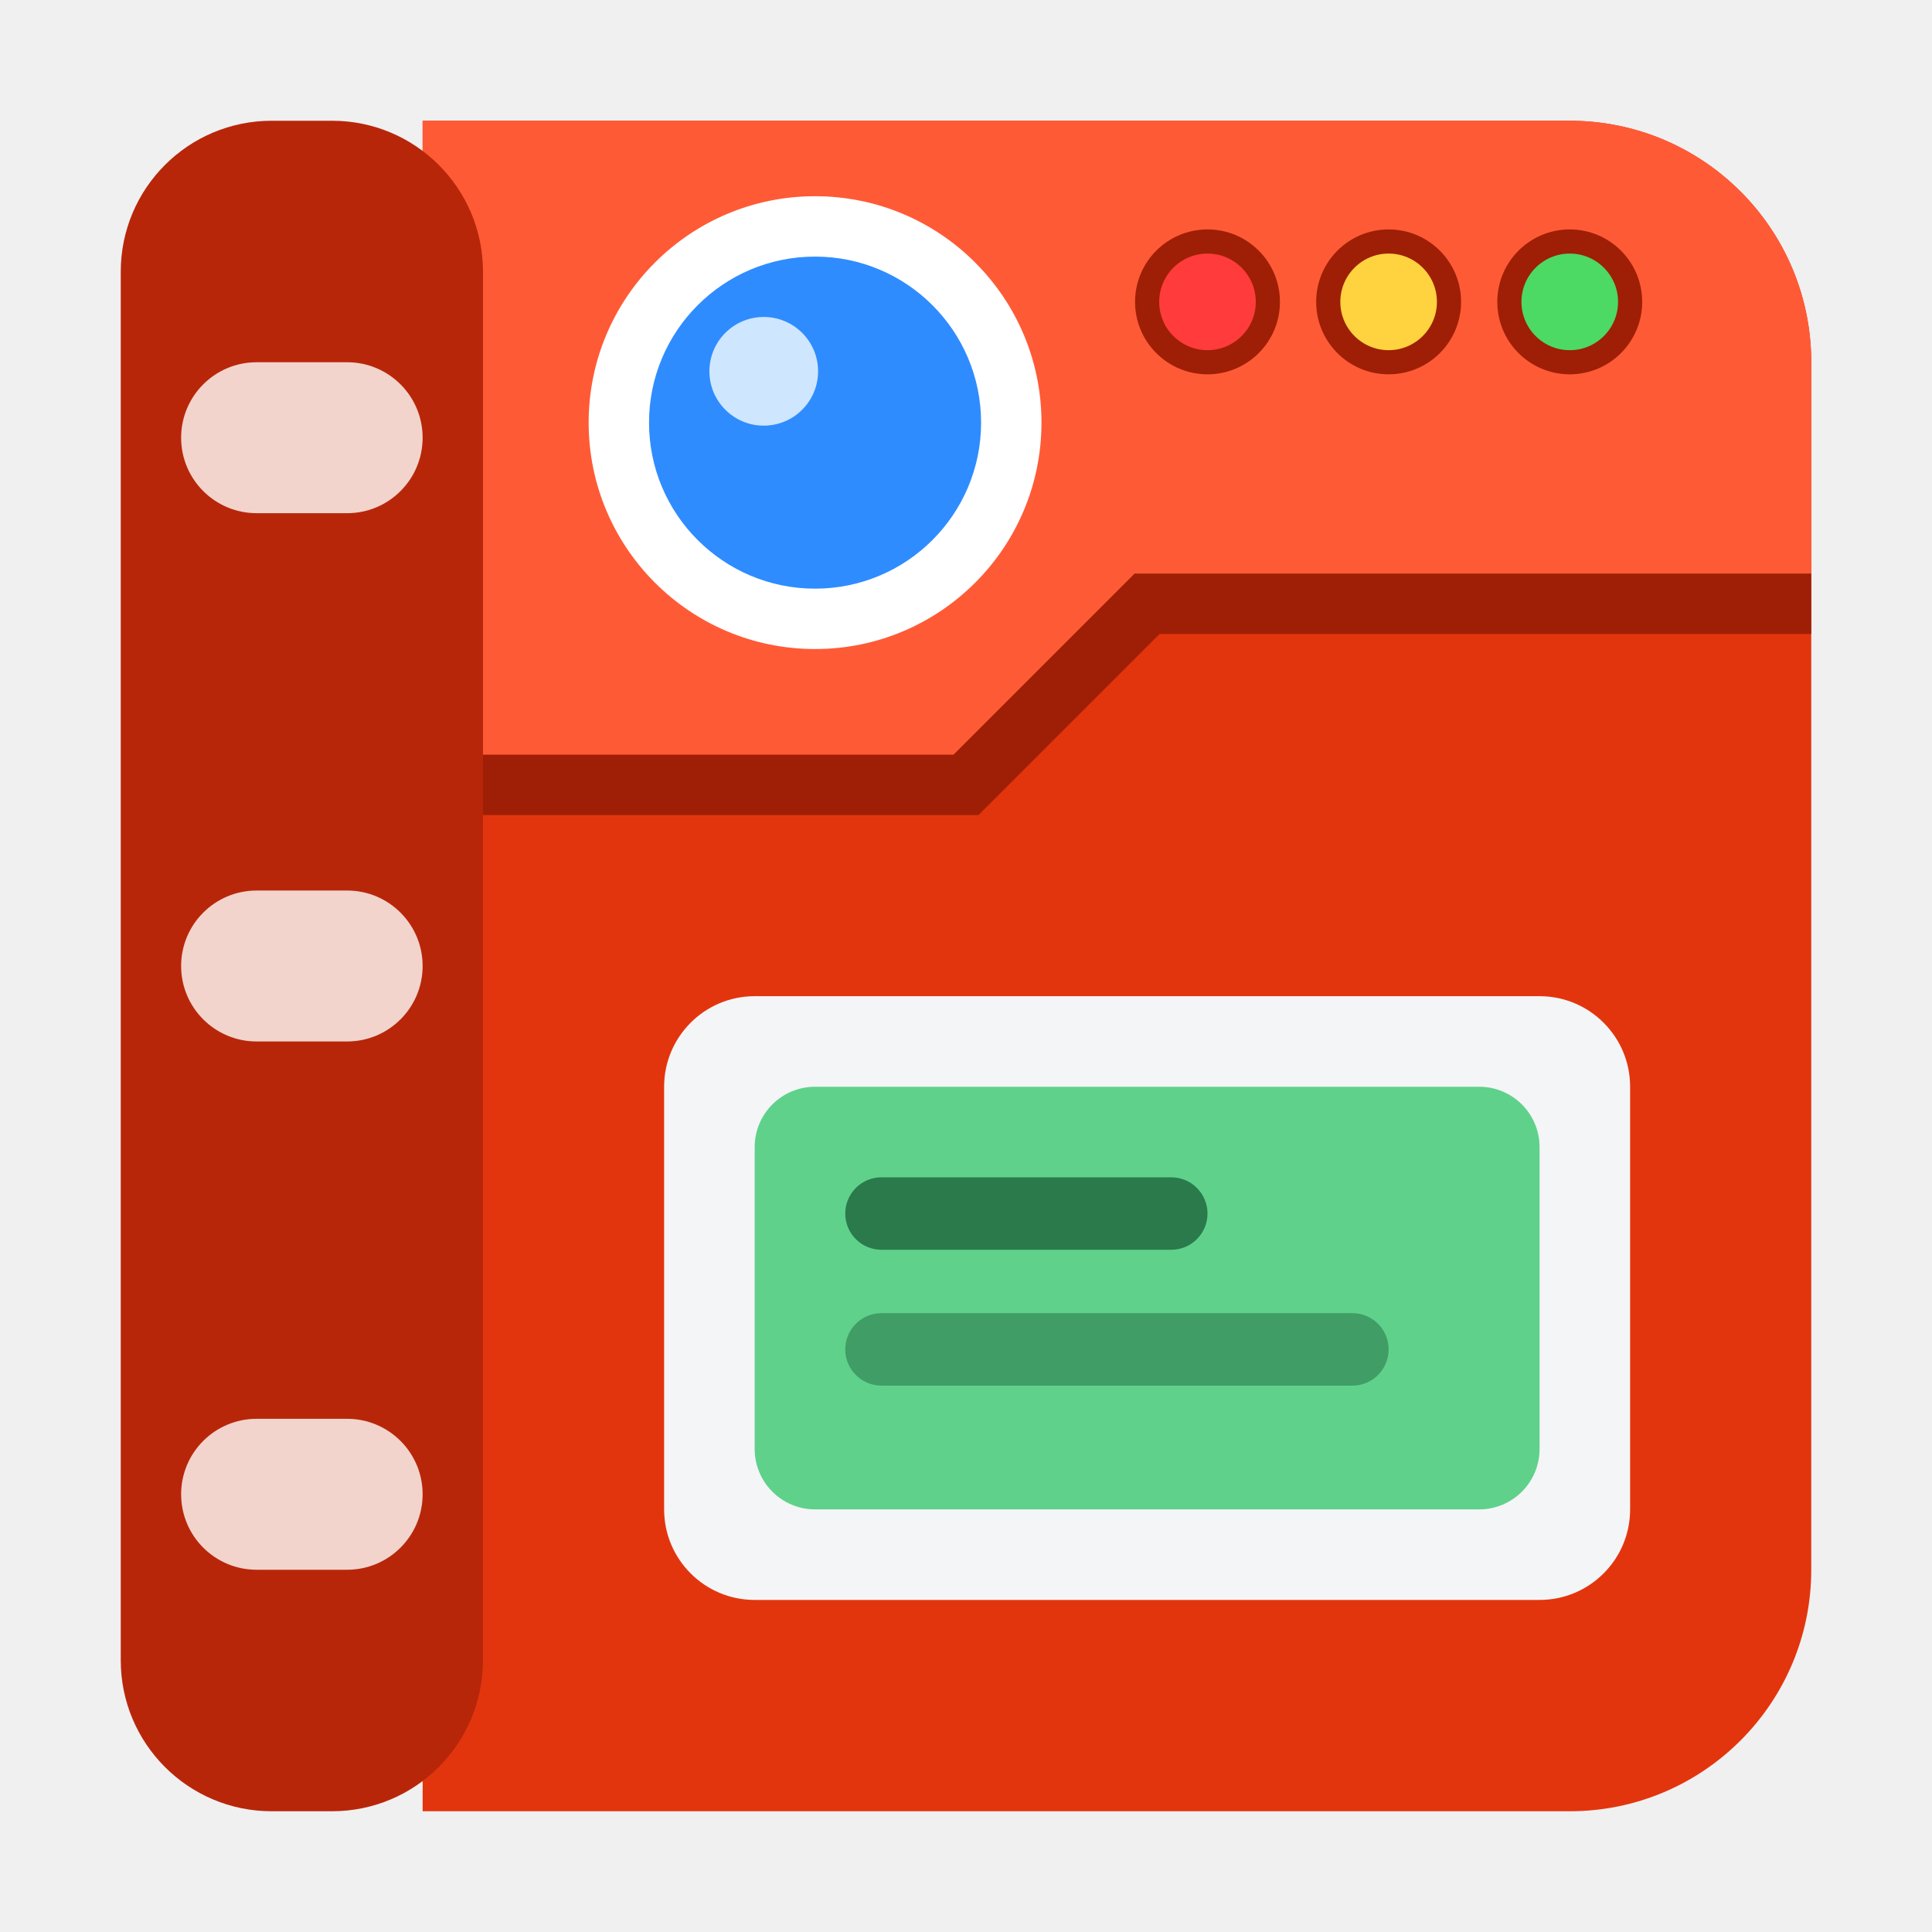
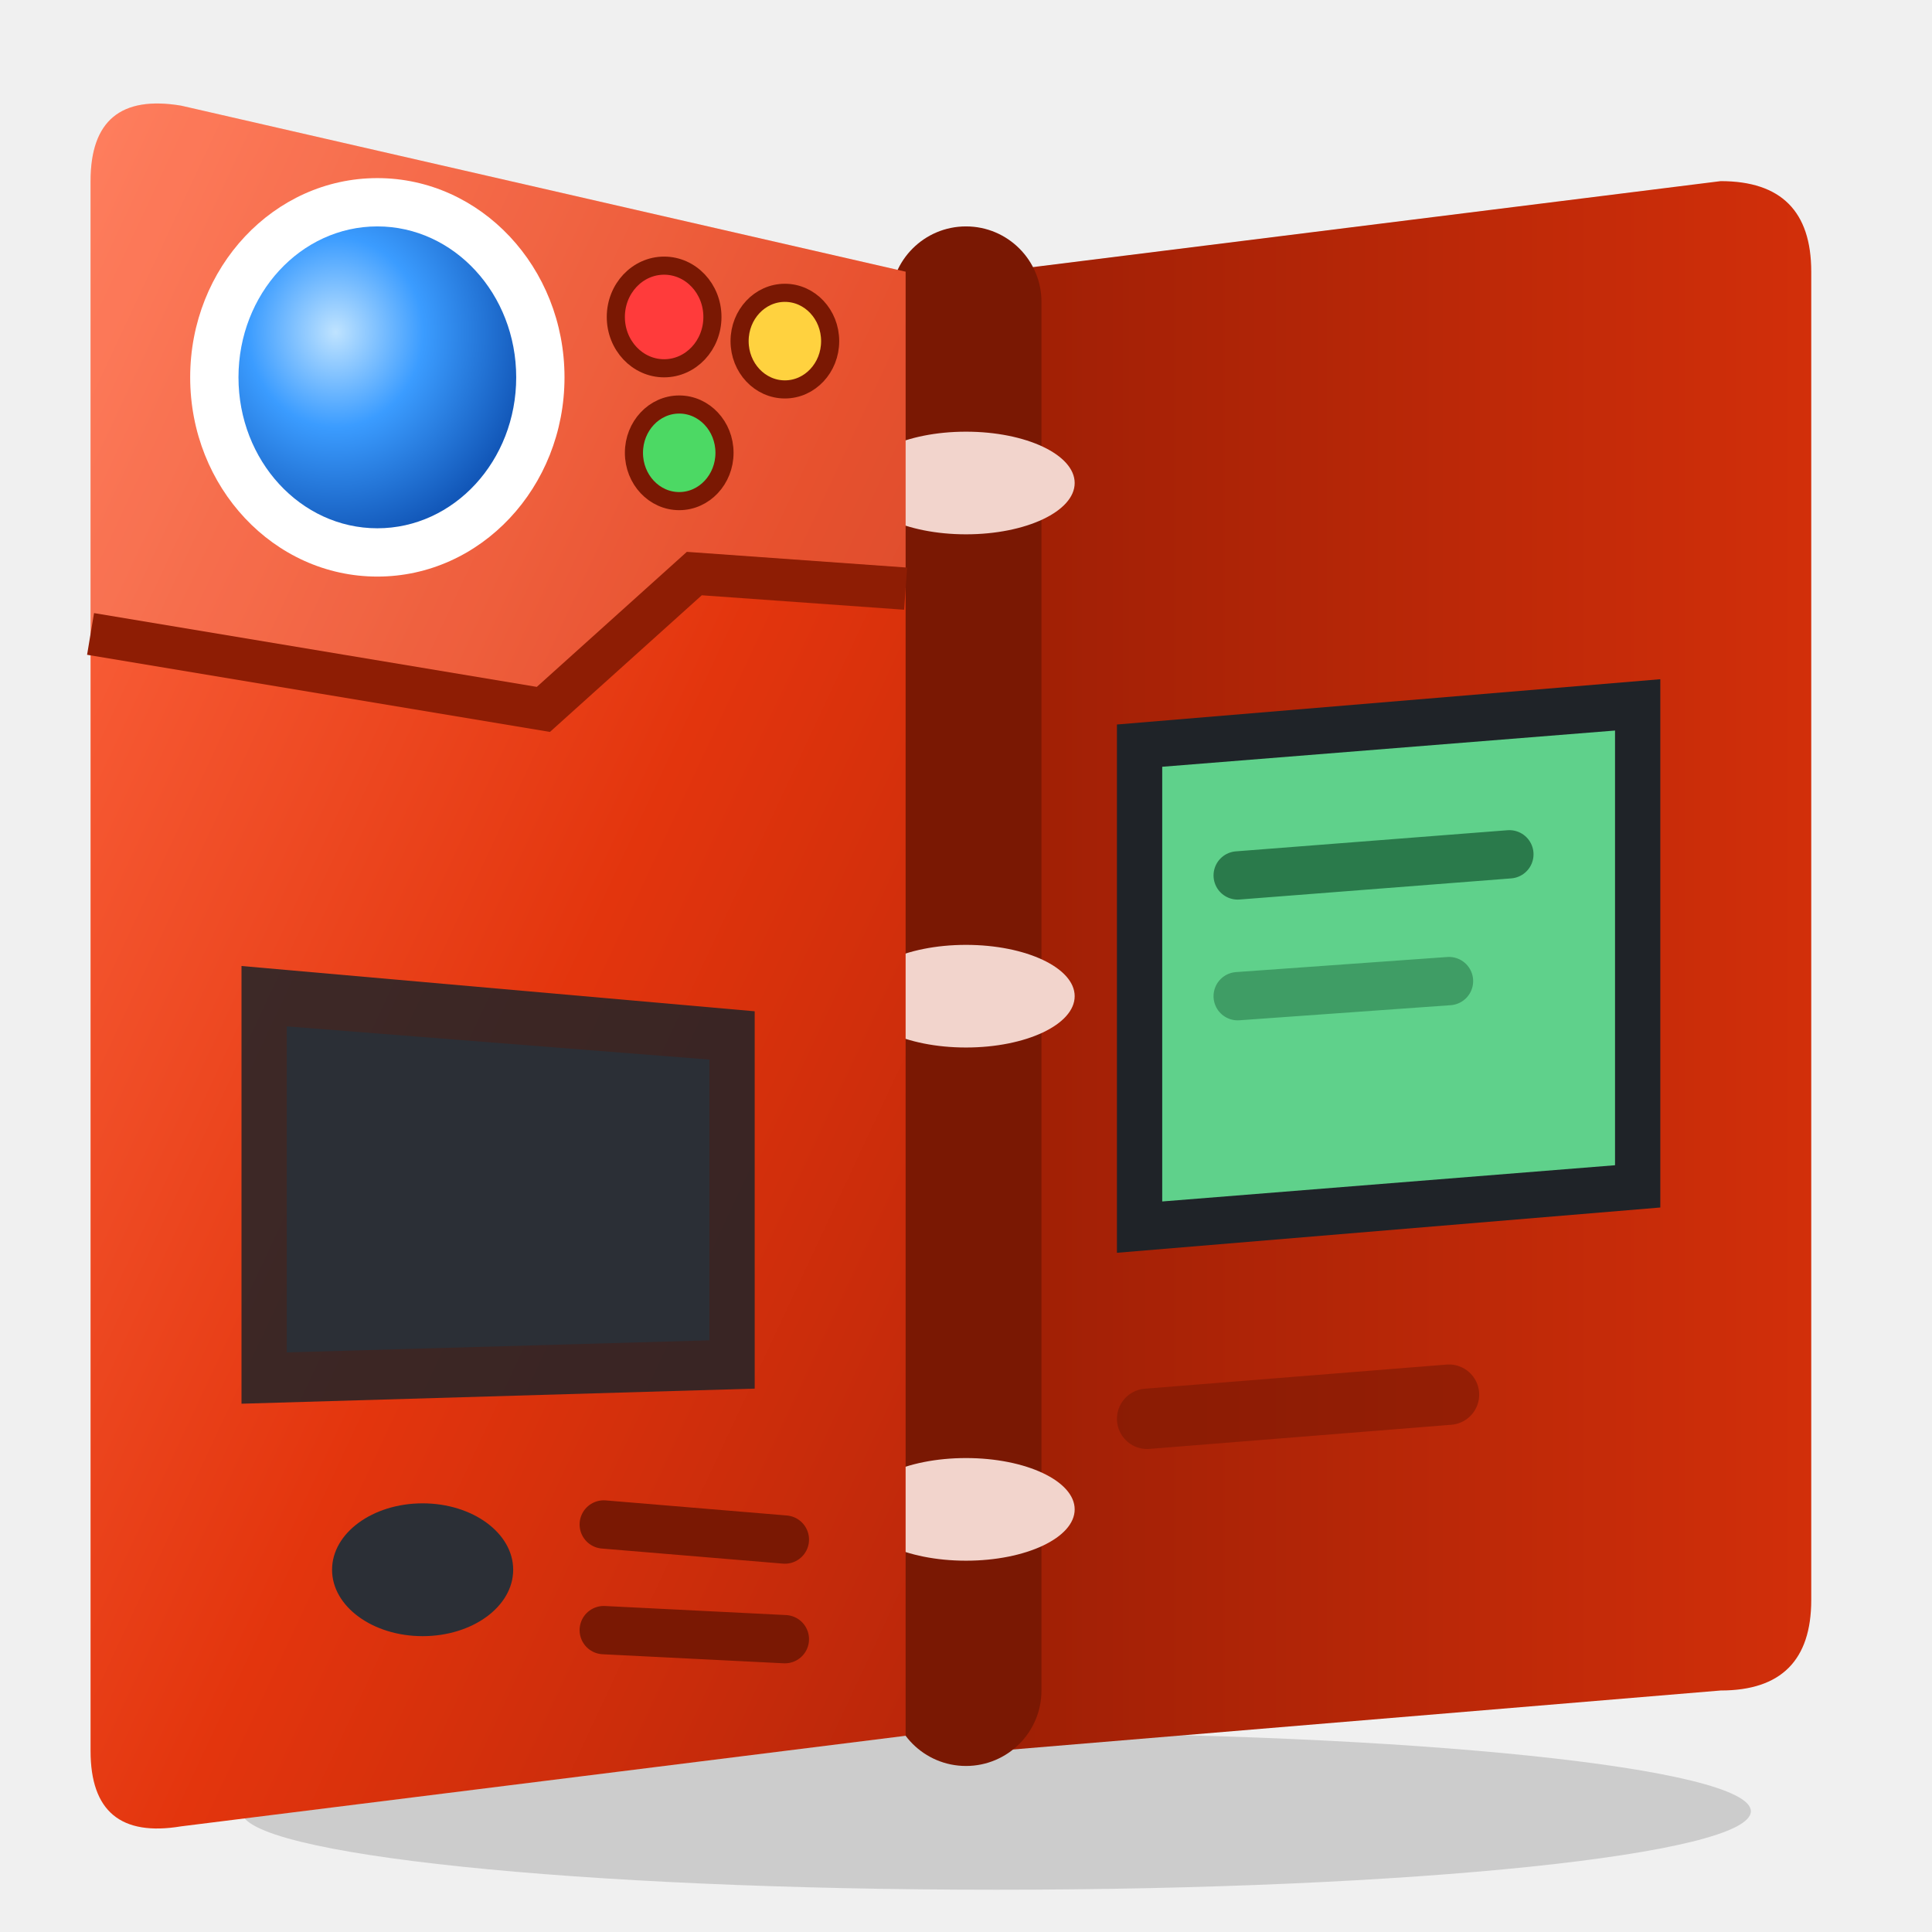
- <svg xmlns="http://www.w3.org/2000/svg" width="512" height="512" viewBox="0 0 64 64" aria-hidden="true">
-   <path d="M14 4h38a8 8 0 0 1 8 8v40a8 8 0 0 1-8 8H14z" fill="#e3350d" />
-   <path d="M14 4h38a8 8 0 0 1 8 8v8H38l-6 6H14z" fill="#ff5a36" />
-   <path d="M14 26h18l6-6h22" fill="none" stroke="#9e1f05" stroke-width="2" />
-   <rect x="4" y="4" width="12" height="56" rx="5" fill="#b8260a" />
-   <rect x="6" y="12" width="8" height="5" rx="2.5" fill="#f2d4cc" />
-   <rect x="6" y="29.5" width="8" height="5" rx="2.5" fill="#f2d4cc" />
-   <rect x="6" y="47" width="8" height="5" rx="2.5" fill="#f2d4cc" />
-   <circle cx="27" cy="14" r="7.5" fill="#fff" />
-   <circle cx="27" cy="14" r="5.5" fill="#2f8cff" />
-   <circle cx="25.3" cy="12.3" r="1.8" fill="#cfe6ff" />
-   <circle cx="40" cy="10" r="2" fill="#ff3b3b" stroke="#9e1f05" stroke-width=".8" />
-   <circle cx="46" cy="10" r="2" fill="#ffd23f" stroke="#9e1f05" stroke-width=".8" />
-   <circle cx="52" cy="10" r="2" fill="#4cd964" stroke="#9e1f05" stroke-width=".8" />
-   <rect x="22" y="33" width="32" height="20" rx="3" fill="#f4f5f7" />
-   <rect x="25" y="36" width="26" height="14" rx="2" fill="#5fd18b" />
-   <rect x="28" y="39" width="12" height="2.4" rx="1.2" fill="#2a7a4b" />
-   <rect x="28" y="43.5" width="18" height="2.4" rx="1.2" fill="#2a7a4b" opacity=".6" />
+ <svg xmlns="http://www.w3.org/2000/svg" viewBox="0 0 64 64" width="512" height="512">
+   <defs>
+     <linearGradient id="fc" x1="0" y1="0" x2="1" y2="1">
+       <stop offset="0" stop-color="#ff6a45" />
+       <stop offset=".55" stop-color="#e3350d" />
+       <stop offset="1" stop-color="#b8260a" />
+     </linearGradient>
+     <linearGradient id="bk" x1="0" y1="0" x2="1" y2="0">
+       <stop offset="0" stop-color="#9e1f05" />
+       <stop offset="1" stop-color="#d22f0a" />
+     </linearGradient>
+     <radialGradient id="ln" cx=".35" cy=".35" r=".7">
+       <stop offset="0" stop-color="#bfe3ff" />
+       <stop offset=".45" stop-color="#3b9cff" />
+       <stop offset="1" stop-color="#1257b8" />
+     </radialGradient>
+   </defs>
+   <ellipse cx="33" cy="60" rx="25" ry="2.6" fill="#000" opacity=".15" />
+   <path d="M33 9 L57 6 Q60 6 60 9 L60 53 Q60 56 57 56 L33 58 Z" fill="url(#bk)" />
+   <path d="M37 24 L55 22.5 L55 40 L37 41.5 Z" fill="#1f2328" />
+   <path d="M38.5 25.4 L53.5 24.2 L53.5 38.6 L38.5 39.8 Z" fill="#5fd18b" />
+   <path d="M41 29 L50 28.3" stroke="#2a7a4b" stroke-width="1.6" stroke-linecap="round" />
+   <path d="M41 33 L48 32.5" stroke="#2a7a4b" stroke-width="1.6" stroke-linecap="round" opacity=".6" />
+   <path d="M38 47 L48 46.2" stroke="#7a1803" stroke-width="2" stroke-linecap="round" opacity=".6" />
+   <rect x="29.5" y="7.5" width="5" height="51" rx="2.5" fill="#7a1803" />
+   <ellipse cx="32" cy="16" rx="3.6" ry="1.7" fill="#f2d4cc" />
+   <ellipse cx="32" cy="33" rx="3.6" ry="1.7" fill="#f2d4cc" />
+   <ellipse cx="32" cy="50" rx="3.6" ry="1.7" fill="#f2d4cc" />
+   <path d="M30 9 L6 3.5 Q3 3 3 6 L3 58 Q3 61 6 60.5 L30 57.5 Z" fill="url(#fc)" />
+   <path d="M30 9 L6 3.5 Q3 3 3 6 L3 21 L18 23.5 L23 19 L30 19.5 Z" fill="#fff" opacity=".14" />
+   <path d="M3 21 L18 23.5 L23 19 L30 19.5" fill="none" stroke="#8e1d04" stroke-width="1.4" />
+   <ellipse cx="12.5" cy="12.5" rx="6.2" ry="6.6" fill="#fff" />
+   <ellipse cx="12.5" cy="12.5" rx="4.6" ry="5" fill="url(#ln)" />
+   <ellipse cx="22" cy="10.5" rx="1.6" ry="1.7" fill="#ff3b3b" stroke="#7a1803" stroke-width=".6" />
+   <ellipse cx="26" cy="11.3" rx="1.5" ry="1.6" fill="#ffd23f" stroke="#7a1803" stroke-width=".6" />
+   <ellipse cx="22.5" cy="15" rx="1.5" ry="1.6" fill="#4cd964" stroke="#7a1803" stroke-width=".6" />
+   <path d="M8 32 L25 33.5 L25 46 L8 46.5 Z" fill="#1f2328" opacity=".85" />
+   <path d="M9.5 34 L23.5 35.1 L23.5 44.4 L9.5 44.8 Z" fill="#2b2f36" />
+   <ellipse cx="14" cy="52" rx="3" ry="2.2" fill="#2b2f36" />
+   <path d="M20 50.5 L26 51 M20 54 L26 54.3" stroke="#7a1803" stroke-width="1.6" stroke-linecap="round" />
</svg>
